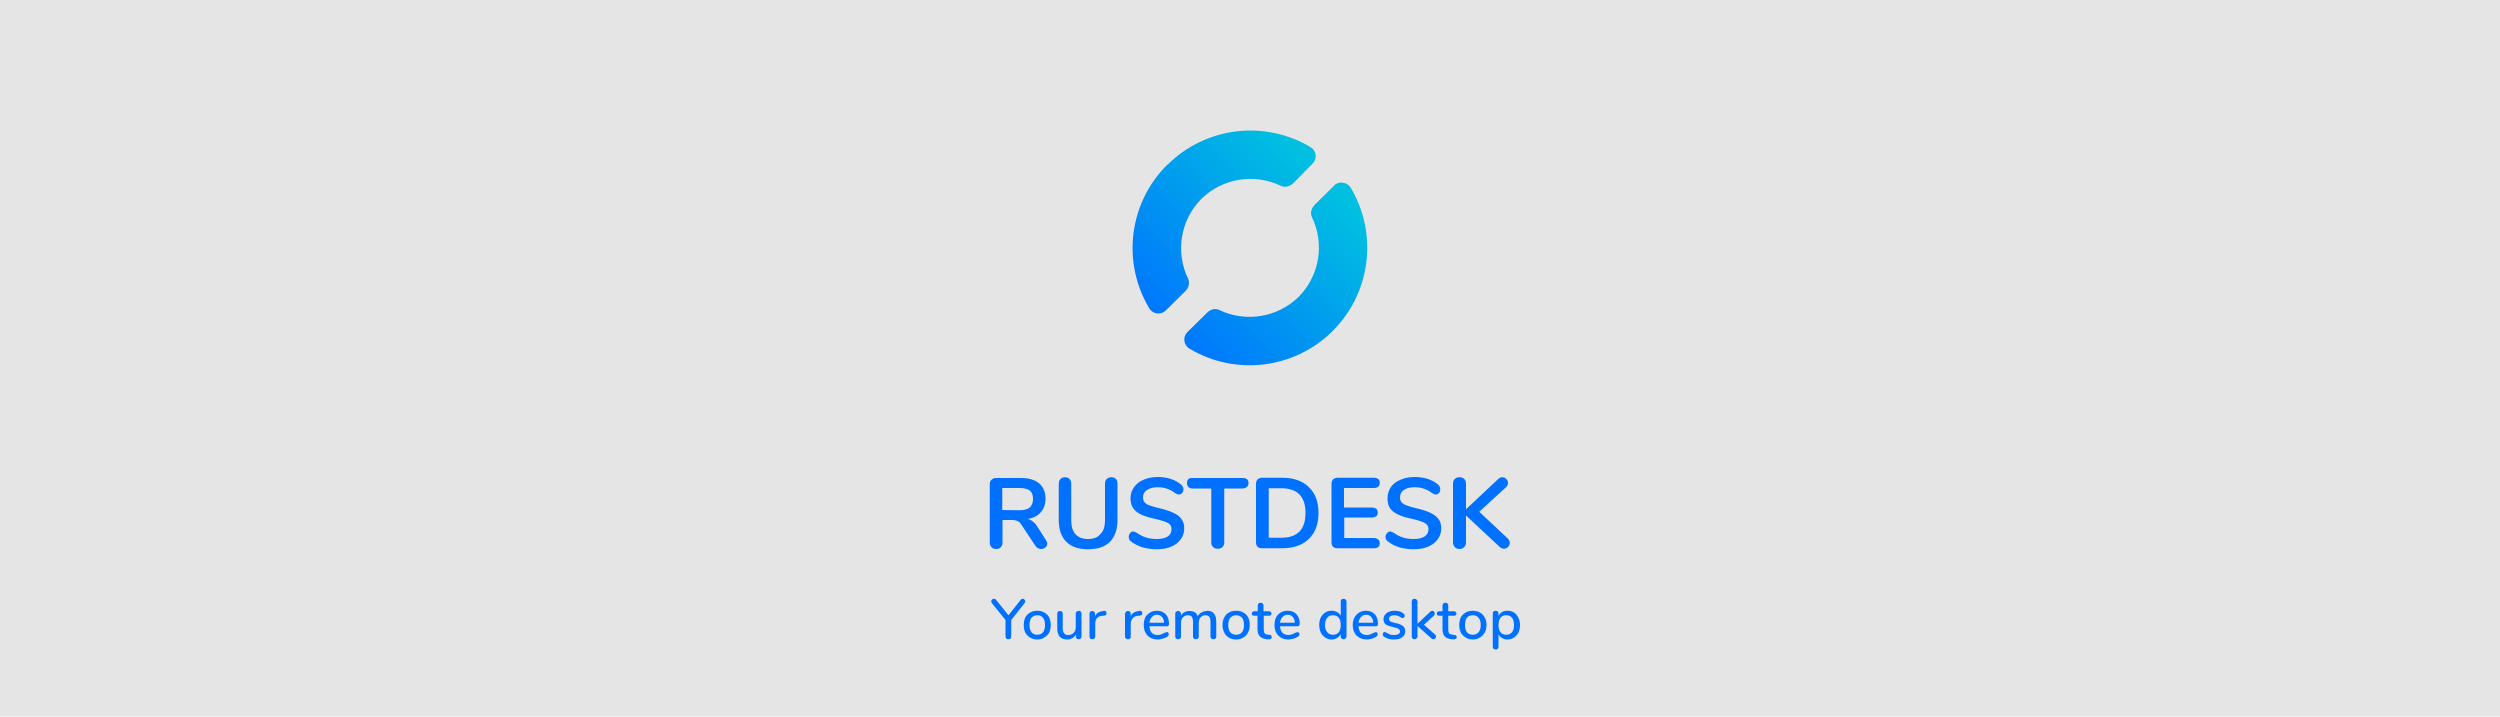
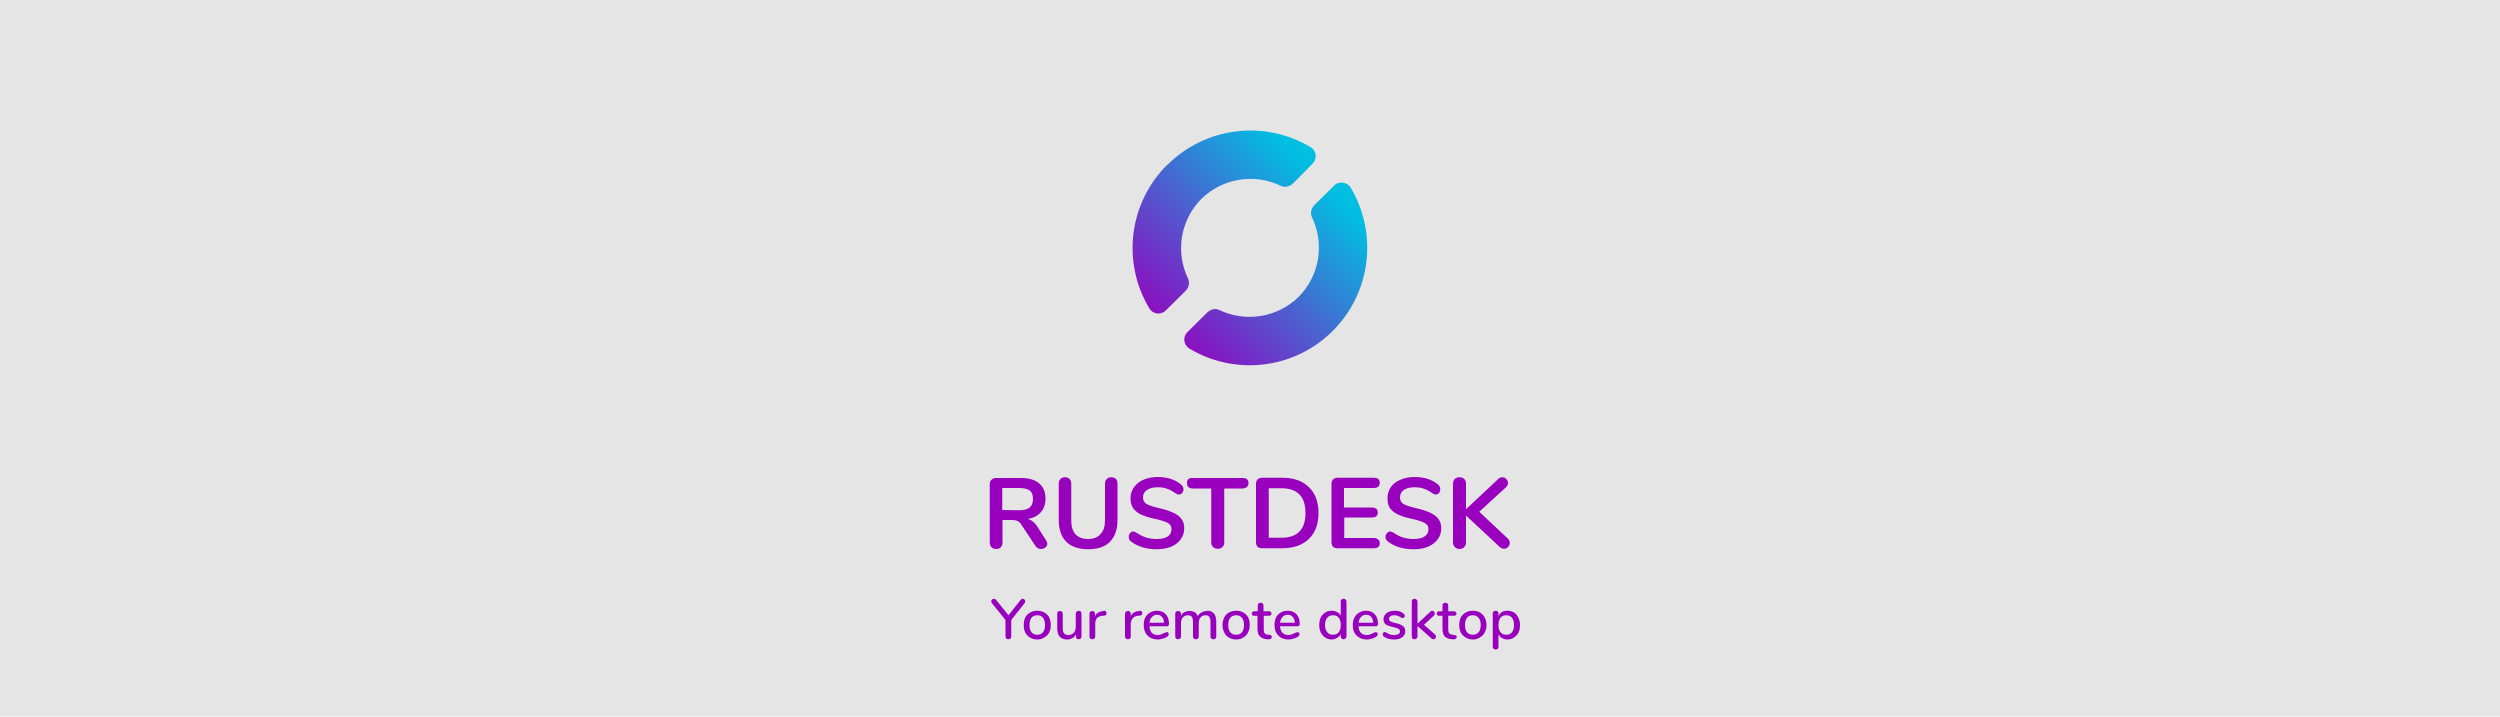
<svg xmlns="http://www.w3.org/2000/svg" xmlns:xlink="http://www.w3.org/1999/xlink" xml:space="preserve" width="1000" height="286.6" style="clip-rule:evenodd;fill-rule:evenodd;stroke-linejoin:round;stroke-miterlimit:1.414">
  <path d="M0 0h1000v286.6H0z" style="opacity:1;fill:#e5e5e5;fill-opacity:1;fill-rule:evenodd;stroke:none;stroke-width:.143px;stroke-linecap:butt;stroke-linejoin:miter;stroke-miterlimit:4;stroke-dasharray:none;stroke-dashoffset:0;stroke-opacity:1;marker:none" />
  <defs>
    <linearGradient xlink:href="#a" id="c" x1=".1" x2=".8" y1=".9" y2=".2" gradientTransform="matrix(94.00173 0 0 93.99768 453 52.2)" gradientUnits="userSpaceOnUse" />
    <linearGradient id="a" x1=".1" x2=".8" y1=".9" y2=".2" gradientTransform="matrix(26.301 0 0 26.331 90.7 911.8)" gradientUnits="userSpaceOnUse">
-       <stop offset="0" stop-color="#004ba6" style="stop-color:#0071ff;stop-opacity:1" />
+       <stop offset="0" stop-color="#004ba6" style="stop-color:#9800be;stop-opacity:1" />
      <stop offset="1" stop-color="#00bfe1" style="stop-color:#00bfe1;stop-opacity:1" />
    </linearGradient>
    <path id="b" d="M412.8 154.2h247V204h-247z" />
  </defs>
  <g style="clip-rule:evenodd;fill-rule:evenodd;stroke-linejoin:round;stroke-miterlimit:1.414">
-     <g style="font-size:40px;line-height:1.25;white-space:pre;shape-inside:url(#b);fill:#0071ff" transform="translate(-20 28.7)">
+     <g style="font-size:40px;line-height:1.25;white-space:pre;shape-inside:url(#b);fill:#9800be" transform="translate(-20 28.7)">
      <path d="M438.4 187.4q.5.7.5 1.4 0 .9-.8 1.5-.7.6-1.7.6-.6 0-1.2-.3t-1-.9l-5.3-8q-.8-1.4-1.7-1.9-1-.5-2.4-.5H421v9q0 1.2-.7 1.9-.6.7-1.8.7-1.2 0-1.9-.7t-.7-2V165q0-1.2.7-1.8.7-.7 1.8-.7h10q4.8 0 7.3 2.2 2.5 2.1 2.5 6.1 0 3.3-1.9 5.4-1.8 2.1-5.2 2.7 1.2.3 2 1 1 .7 1.8 2zm-10.8-12q3 0 4.3-1.1 1.3-1.2 1.3-3.4 0-2.4-1.3-3.4-1.4-1-4.3-1h-6.7v8.8zm27.7 15.6q-5.8 0-8.8-3-3-3-3-8.8v-14.4q0-1.2.7-1.9.6-.7 1.8-.7 1.2 0 1.8.7.7.7.7 1.9v14.7q0 3.6 1.7 5.5 1.8 1.9 5 1.9 3.4 0 5-2 1.8-1.8 1.8-5.4v-14.7q0-1.2.7-1.9t1.8-.7q1.2 0 1.9.7.6.7.6 1.9v14.4q0 5.7-3 8.8-3 3-8.7 3zm27.4 0q-3 0-5.8-.8-2.7-.9-4.5-2.3-.9-.6-.9-1.9 0-.8.5-1.4.5-.7 1.2-.7t1.6.6q1.8 1.2 3.6 1.8 2 .6 4.2.6 3 0 4.5-1t1.5-3q0-1.6-1.4-2.4-1.5-.8-4.9-1.6-3.5-.7-5.7-1.7t-3.3-2.6q-1.1-1.5-1.1-4 0-2.4 1.4-4.4 1.4-2 3.8-3 2.6-1.1 5.7-1.1 5.7 0 9.3 3 .5.4.7.9.3.4.3 1 0 .9-.6 1.5-.4.6-1.1.6l-.8-.1-.9-.5q-1.6-1.2-3.2-1.7-1.5-.6-3.7-.6-2.7 0-4.3 1.1-1.6 1-1.6 3 0 1.7 1.4 2.6 1.4.8 4.8 1.6 3.5.8 5.7 1.8 2.3 1 3.4 2.5 1.2 1.5 1.2 3.8 0 2.5-1.4 4.4-1.3 1.9-3.9 3-2.4 1-5.7 1zm24.4-.2q-1.2 0-1.9-.7t-.7-1.8v-21.6h-7.3q-2.4 0-2.4-2.2t2.4-2H517q2.4 0 2.4 2t-2.4 2.2h-7.3v21.6q0 1.1-.7 1.8t-1.9.7zm17.8-.2q-1.2 0-1.9-.6-.6-.7-.6-1.8v-23.3q0-1.2.6-1.8.7-.7 1.9-.7h8q6.8 0 10.6 3.7 3.9 3.7 3.9 10.4t-3.9 10.4q-3.8 3.7-10.7 3.7zm7.6-4.2q9.7 0 9.7-9.9t-9.7-9.9h-5v19.8zm22.5 4.2q-1.1 0-1.8-.6-.6-.7-.6-1.8v-23.3q0-1.2.6-1.8.7-.7 1.8-.7h14.5q1.1 0 1.8.5.6.6.6 1.5 0 1-.6 1.6-.7.5-1.8.5h-11.9v7.8h11q1.2 0 1.9.5.6.5.6 1.5t-.6 1.5-1.8.5h-11v8.2h11.8q1.1 0 1.8.6.6.5.6 1.5t-.6 1.5-1.8.5zm30.5.4q-3.1 0-5.9-.8-2.7-.9-4.4-2.3-1-.6-1-1.9 0-.8.6-1.4.5-.7 1.2-.7t1.6.6q1.7 1.2 3.6 1.8 1.9.6 4.2.6 2.9 0 4.4-1 1.6-1 1.6-3 0-1.6-1.5-2.4-1.4-.8-4.8-1.6-3.5-.7-5.7-1.7t-3.4-2.6q-1-1.5-1-4 0-2.4 1.3-4.4 1.4-2 3.9-3 2.5-1.1 5.6-1.1 5.8 0 9.4 3 .5.4.7.9.2.4.2 1 0 .9-.5 1.5t-1.2.6l-.7-.1-.9-.5q-1.6-1.2-3.2-1.7-1.5-.6-3.8-.6-2.7 0-4.3 1.1-1.5 1-1.5 3 0 1.7 1.4 2.6 1.4.8 4.7 1.6 3.6.8 5.8 1.8 2.2 1 3.4 2.5 1.2 1.5 1.2 3.8 0 2.5-1.4 4.4-1.4 1.9-3.9 3-2.5 1-5.7 1zm37.6-4.3q.8.8.8 1.8 0 .9-.7 1.6-.7.7-1.6.7-1 0-1.9-.9l-13.3-12.4v10.8q0 1.1-.7 1.8-.7.8-1.9.8t-1.9-.8q-.7-.7-.7-1.8v-23.5q0-1.2.7-1.9t1.9-.7q1.2 0 1.9.7t.7 1.9V175l12.9-12.1q.7-.7 1.6-.7 1 0 1.6.7.7.7.7 1.6t-.8 1.7l-10.7 9.8z" aria-label="RUSTDESK" style="font-weight:700;font-family:Nunito;-inkscape-font-specification:&quot;Nunito Bold&quot;" />
    </g>
-     <g style="font-size:22.667px;line-height:1.25;fill:#0071ff">
+     <g style="font-size:22.667px;line-height:1.25;fill:#9800be">
      <path d="M390.8 212.4q.3-.4.7-.4.5 0 .8.3.3.4.3.8t-.3.7l-5.3 6.7v6.5q0 .6-.4 1-.3.2-.8.2t-.8-.3q-.3-.3-.3-.9v-6.5l-5.4-6.7q-.3-.3-.3-.7 0-.5.3-.8.4-.3.8-.3.5 0 .8.4l5 6.2zm6.6 15.9q-1.6 0-2.9-.8-1.2-.7-1.9-2-.6-1.3-.6-3t.6-3q.7-1.3 2-2 1.2-.7 2.8-.7t2.8.7q1.3.7 2 2 .6 1.3.6 3t-.6 3q-.7 1.3-2 2-1.2.8-2.8.8zm0-1.9q1.5 0 2.3-1 .8-1 .8-2.9t-.8-2.9q-.8-1-2.3-1t-2.3 1q-.8 1-.8 3 0 1.8.8 2.8.8 1 2.3 1zm16.5-9.6q.6 0 .9.3.3.3.3.8v9.2q0 .5-.3.8-.4.3-.9.3t-.8-.3q-.2-.3-.2-.7v-.9q-.6 1-1.5 1.5-1 .5-2 .5-4 0-4-4.5V218q0-.5.2-.8.3-.3.9-.3.5 0 .8.3.3.3.3.8v5.9q0 1.3.6 2 .5.6 1.6.6 1.4 0 2.2-.9.8-.8.8-2.3V218q0-.5.3-.8.3-.3.8-.3zm10.2 0q1 0 1 1 0 .4-.2.7-.2.2-.9.3h-.6q-1.5.2-2.2 1-.6 1-.6 2.1v5.2q0 .6-.4.8-.3.3-.8.3t-.8-.3q-.3-.2-.3-.8V218q0-.5.3-.8.3-.3.8-.3t.8.3q.3.3.3.8v1q.4-1 1.3-1.5t2-.6zm14.3 0q1 0 1 1 0 .4-.2.7l-.9.3h-.7q-1.4.2-2 1-.8 1-.8 2.1v5.2q0 .6-.3.8-.3.3-.8.3t-.8-.3q-.4-.2-.4-.8V218q0-.5.4-.8.3-.3.8-.3t.8.3q.3.3.3.8v1q.4-1 1.3-1.5.8-.5 2-.6zm10.9 8.5q.3 0 .5.3.2.2.2.6 0 .6-.8 1.1-.8.5-1.8.7-.9.3-1.7.3-2.7 0-4.2-1.6-1.5-1.5-1.5-4.2 0-1.7.6-3 .7-1.3 2-2 1.1-.7 2.7-.7 2.2 0 3.5 1.4 1.3 1.4 1.3 3.8 0 1-.8 1h-7q.2 3.5 3.3 3.5.9 0 1.5-.3l1.3-.6.4-.1.5-.2zm-4-6.9q-1.3 0-2 .9-.9.8-1 2.3h5.8q0-1.5-.8-2.3-.7-.9-2-.9zm20-1.6q3.7 0 3.7 4.4v6q0 .4-.3.7-.3.3-.8.3t-.9-.3q-.3-.3-.3-.8v-5.9q0-1.3-.5-2-.5-.6-1.5-.6-1.3 0-2 .9-.7.8-.7 2.3v5.3q0 .5-.3.8-.4.3-.9.3t-.8-.3q-.3-.3-.3-.8v-5.9q0-1.3-.5-2-.5-.6-1.6-.6-1.2 0-2 .9-.7.8-.7 2.3v5.3q0 .5-.3.8-.3.3-.8.3t-.9-.3q-.3-.3-.3-.8V218q0-.5.3-.8.4-.3.9-.3.4 0 .7.3.4.3.4.8v.8q.5-1 1.3-1.4 1-.5 2-.5 1.3 0 2.2.5.8.5 1.2 1.6.5-1 1.5-1.5 1-.6 2.2-.6zm11.7 11.5q-1.7 0-3-.8-1.2-.7-1.8-2-.7-1.3-.7-3t.7-3q.6-1.3 1.9-2 1.2-.7 2.9-.7t2.8.7q1.3.7 2 2 .6 1.3.6 3t-.7 3q-.6 1.3-1.9 2-1.2.8-2.8.8zm0-1.9q1.5 0 2.3-1 .8-1 .8-2.9t-.8-2.9q-.9-1-2.3-1t-2.4 1q-.8 1-.8 3 0 1.8.8 2.8.8 1 2.4 1zm13.3 0q.5.1.7.3.2.2.2.6 0 .5-.3.7-.4.3-1 .2h-.7q-1.8-.2-2.7-1.1-1-1-1-3v-5.3h-1.3q-1 0-1-.9 0-.4.3-.6.3-.3.7-.3h1.4v-2.3q0-.5.3-.8.3-.3.8-.3t.9.3q.3.3.3.8v2.3h2.2q.5 0 .7.3.3.2.3.6 0 .4-.3.7-.2.2-.7.2H488v5.5q0 1 .4 1.6.5.4 1.4.5zm11.2-1q.4 0 .6.2.2.2.2.6 0 .6-.8 1.1-.8.5-1.8.7-1 .3-1.8.3-2.6 0-4.1-1.6-1.5-1.5-1.5-4.2 0-1.7.6-3 .7-1.3 1.9-2t2.8-.7q2.2 0 3.5 1.4 1.3 1.4 1.3 3.8 0 1-.9 1h-7q.3 3.5 3.4 3.5.9 0 1.5-.3l1.3-.6.3-.1.5-.2zm-3.9-7q-1.3 0-2.1.9-.8.8-1 2.3h5.9q0-1.5-.8-2.3-.7-.9-2-.9zm22.3-6.4q.5 0 .8.3.4.3.4.8v14q0 .5-.4.8-.3.3-.8.3t-.8-.3q-.3-.3-.3-.8v-1q-.5 1-1.5 1.6-1 .6-2.2.6-1.4 0-2.5-.8-1.1-.7-1.8-2-.6-1.3-.6-3 0-1.8.6-3 .7-1.3 1.8-2 1-.7 2.5-.7 1.3 0 2.2.5 1 .5 1.5 1.5V213q0-.4.3-.7.3-.3.8-.3zm-4.2 14.4q1.5 0 2.3-1 .8-1 .8-2.9t-.8-2.9q-.8-1-2.3-1t-2.3 1q-.9 1-.9 2.9 0 1.8.9 2.9.8 1 2.3 1zm17.2-1q.3 0 .5.2t.2.6q0 .6-.8 1.1-.8.5-1.7.7-1 .3-1.8.3-2.6 0-4.2-1.6-1.5-1.5-1.5-4.2 0-1.7.7-3t1.9-2q1.2-.7 2.7-.7 2.2 0 3.5 1.4 1.3 1.4 1.3 3.8 0 1-.8 1h-7q.2 3.5 3.4 3.5.8 0 1.4-.3.7-.2 1.3-.6l.4-.1.5-.2zm-4-7q-1.2 0-2 .9-.8.8-1 2.3h5.9q-.1-1.5-.8-2.3-.7-.9-2-.9zm11.2 9.9q-2.3 0-3.8-1-.4-.2-.6-.5l-.1-.6q0-.4.2-.6.2-.3.5-.3t1 .4l1.2.6q.7.2 1.7.2t1.7-.4q.6-.4.6-1 0-.5-.3-.8-.2-.3-.8-.5l-1.7-.5q-2-.4-3-1.1-.8-.8-.8-2 0-1 .6-1.8t1.6-1.2q1-.4 2.2-.4 1 0 1.8.2.9.2 1.5.7.8.5.8 1.1 0 .4-.3.7-.2.2-.5.2h-.4q-.2 0-.5-.4l-1.2-.5q-.5-.2-1.3-.2-1 0-1.5.4-.6.4-.6 1 0 .7.5 1 .6.4 2 .7 1.6.3 2.4.8.9.4 1.2 1 .4.6.4 1.5 0 1.5-1.2 2.4-1.2.9-3.3.9zm16.4-2q.4.3.4.8t-.3.8q-.3.3-.7.3-.5 0-.8-.3l-5.6-5v4.2q0 .5-.4.8-.3.3-.8.3t-.8-.3q-.3-.3-.3-.8v-14q0-.5.3-.8.3-.3.8-.3t.8.3q.4.3.4.8v8.9l5.1-4.8q.4-.4.8-.4t.7.3q.3.4.3.8t-.3.8l-4 3.7zm7.7.2q.5 0 .7.2.3.2.3.6 0 .5-.4.7-.3.3-1 .2h-.6q-1.9-.2-2.8-1.1-.9-1-.9-3v-5.3h-1.3q-1 0-1-.9 0-.4.2-.6.3-.3.8-.3h1.3v-2.3q0-.5.3-.8.3-.3.9-.3.5 0 .8.3.3.3.3.8v2.3h2.3q.4 0 .7.3.3.2.3.6 0 .4-.3.7-.3.2-.7.2h-2.3v5.5q0 1 .4 1.6.5.4 1.4.5zm7.4 1.8q-1.6 0-2.8-.8-1.3-.7-2-2-.6-1.3-.6-3t.6-3q.7-1.3 2-2 1.2-.7 2.8-.7t2.9.7q1.2.7 1.9 2t.7 3q0 1.7-.7 3t-2 2q-1.1.8-2.8.8zm0-1.9q1.5 0 2.3-1 .9-1 .9-2.9t-.9-2.9q-.8-1-2.3-1t-2.3 1q-.8 1-.8 3 0 1.8.8 2.8.8 1 2.3 1zm14-9.6q1.4 0 2.5.7t1.7 2q.7 1.3.7 3 0 1.8-.6 3t-1.8 2q-1.1.8-2.6.8-1.2 0-2.2-.6-.9-.5-1.4-1.5v5q0 .5-.3.8-.3.3-.8.3t-.9-.3q-.3-.3-.3-.8v-13.3q0-.5.3-.8.3-.3.9-.3.5 0 .8.3.3.3.3.8v1q.5-1 1.4-1.6 1-.5 2.2-.5zm-.6 9.6q1.5 0 2.3-1 .8-1 .8-2.8 0-2-.8-3t-2.3-1q-1.5 0-2.3 1-.8 1-.8 3 0 1.8.8 2.8.8 1 2.3 1z" aria-label="Your remote desktop" style="font-weight:600;font-family:Nunito;-inkscape-font-specification:&quot;Nunito Semi-Bold&quot;" transform="translate(17.5 27.5)" />
    </g>
  </g>
  <path fill="url(#b)" d="m533.7 74.2-7.7 7.6c-1.4 1.3-2 3.2-1.3 4.9a28 28 0 0 1-5.2 32 28.1 28.1 0 0 1-32 5.2c-1.7-.7-3.5 0-4.7 1.2l-7.9 7.8a4.2 4.2 0 0 0 .8 6.5 47 47 0 0 0 64.6-64.3 4.2 4.2 0 0 0-3-2 4.2 4.2 0 0 0-3.6 1zM467 65.8a46.9 46.9 0 0 0-7.3 57.5 4.2 4.2 0 0 0 6.6.9l7.7-7.6c1.4-1.3 2-3.2 1.3-5a28 28 0 0 1 5.2-32 28.1 28.1 0 0 1 32-5.2c1.6.7 3.5.1 4.7-1l7.9-8a4.2 4.2 0 0 0-.8-6.5 47 47 0 0 0-57.4 7.1z" style="isolation:isolate;fill:url(#c);stroke-width:.988" />
</svg>
